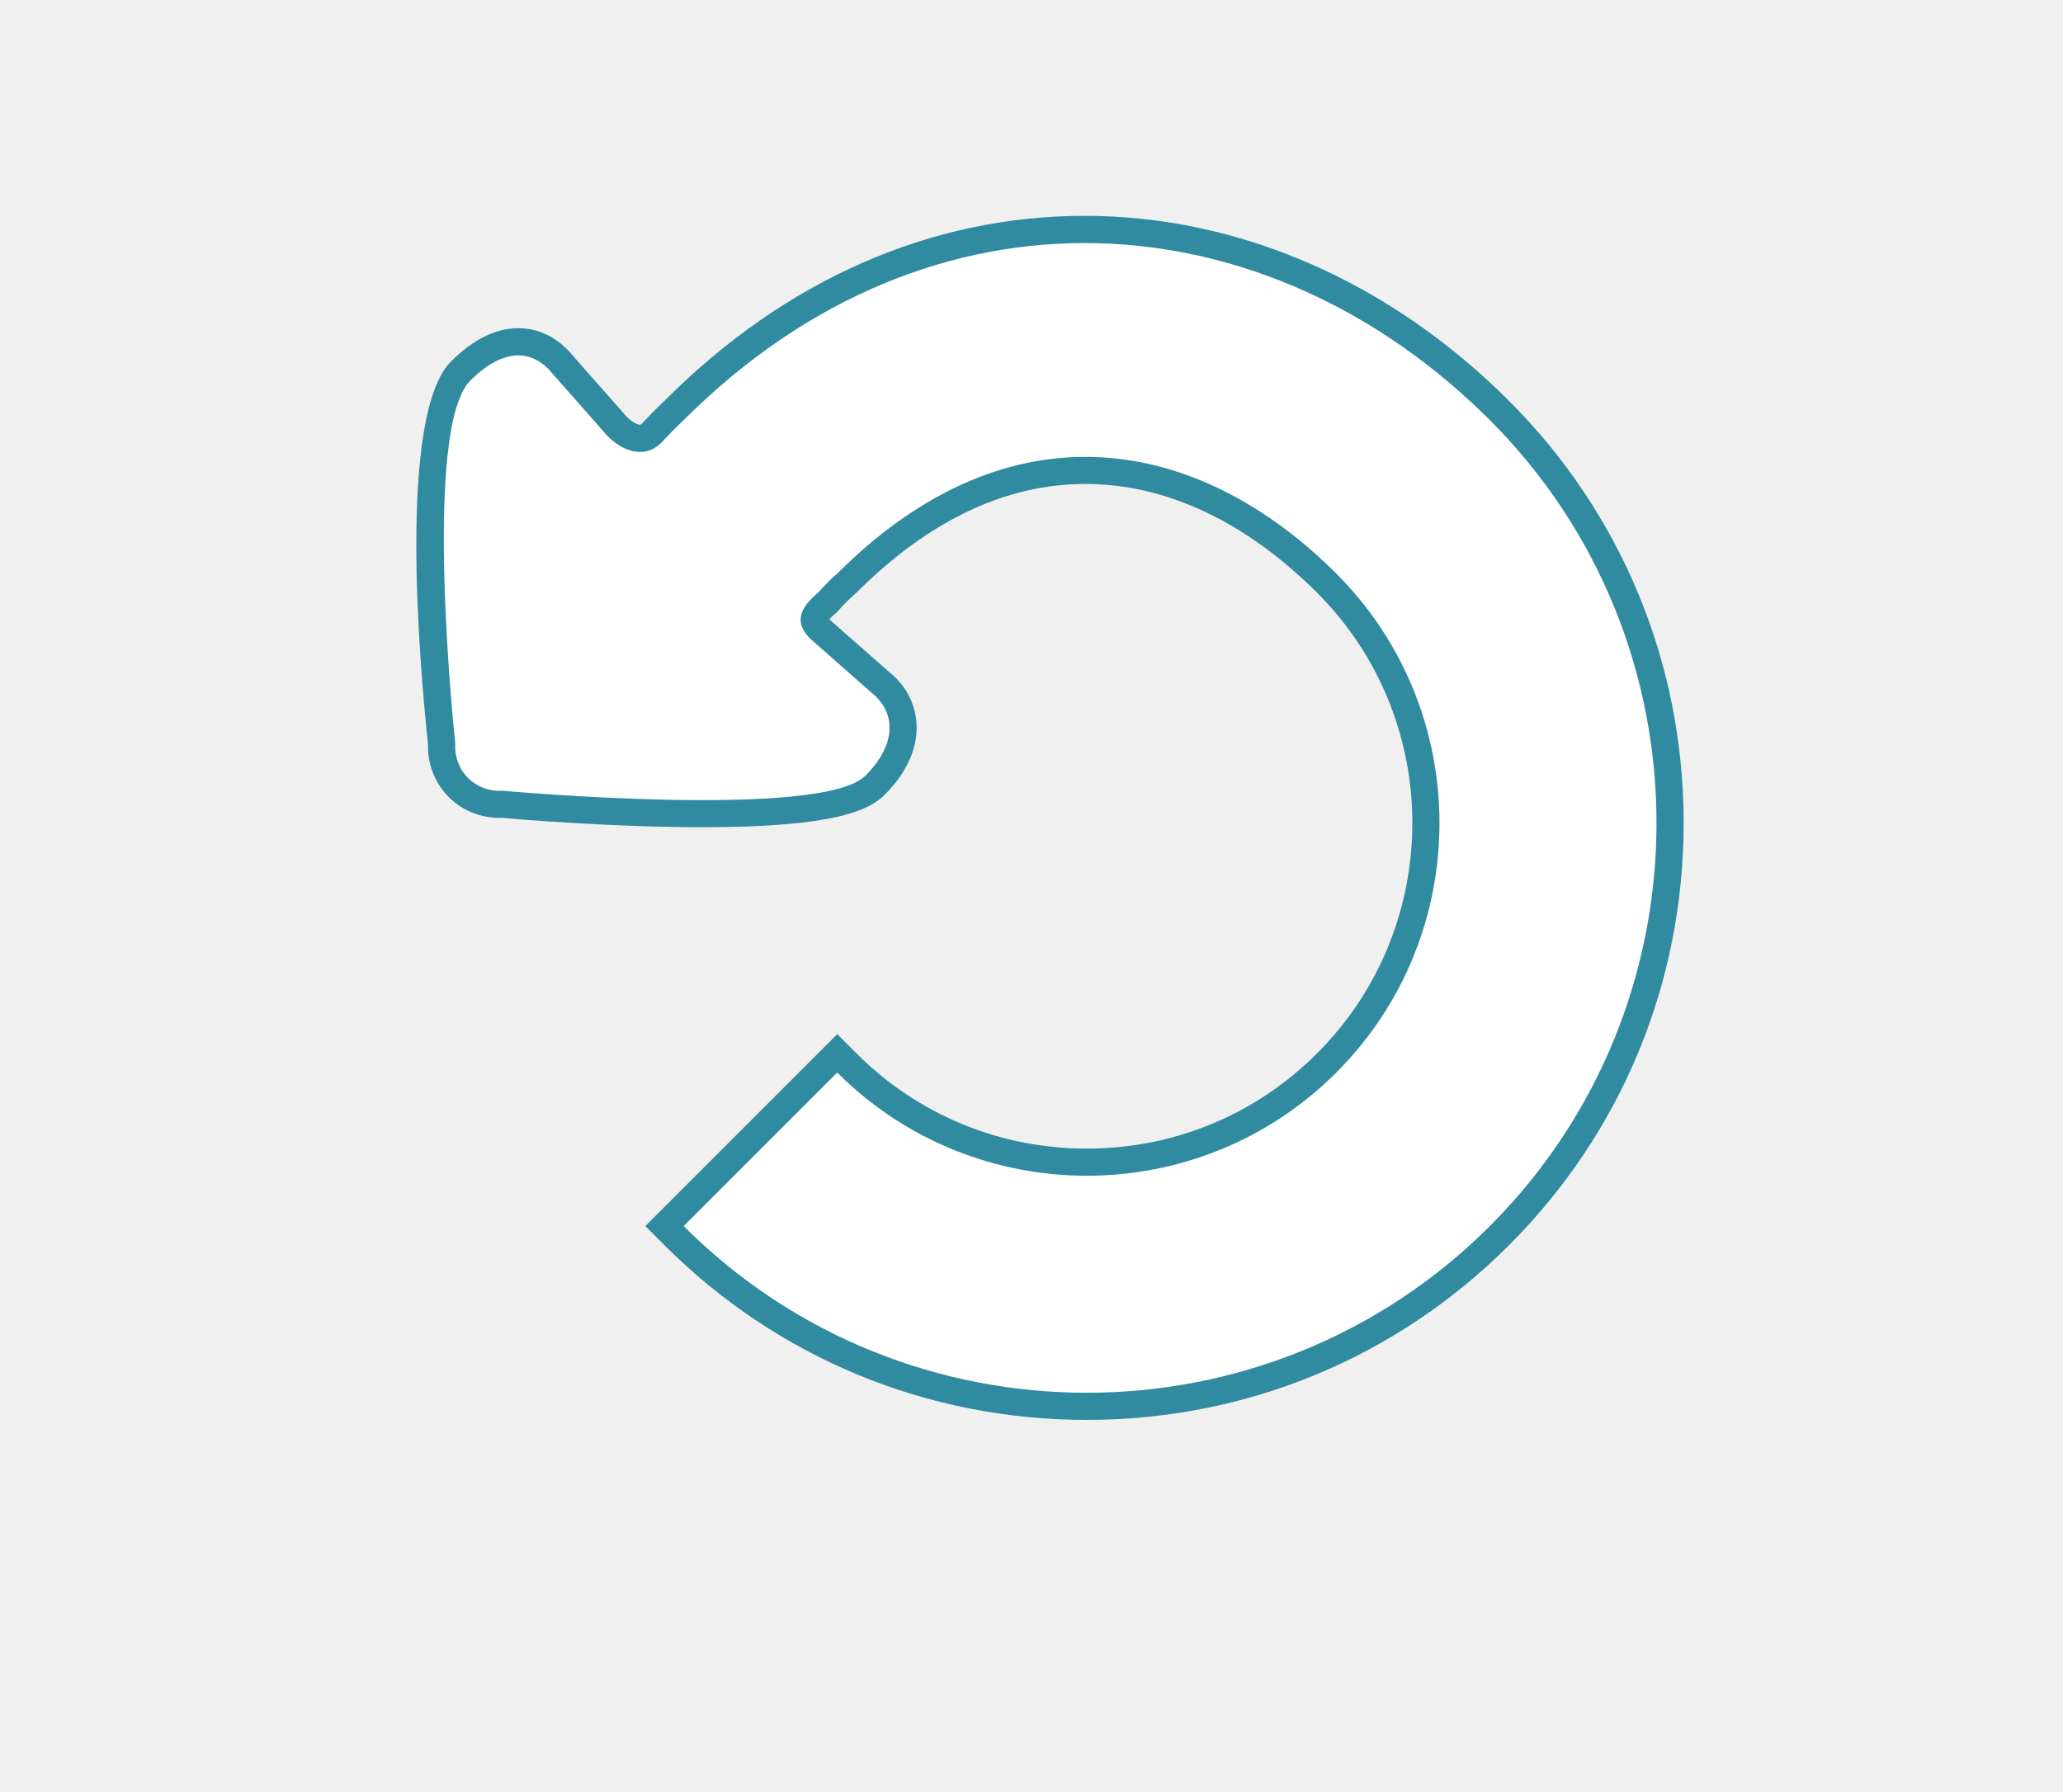
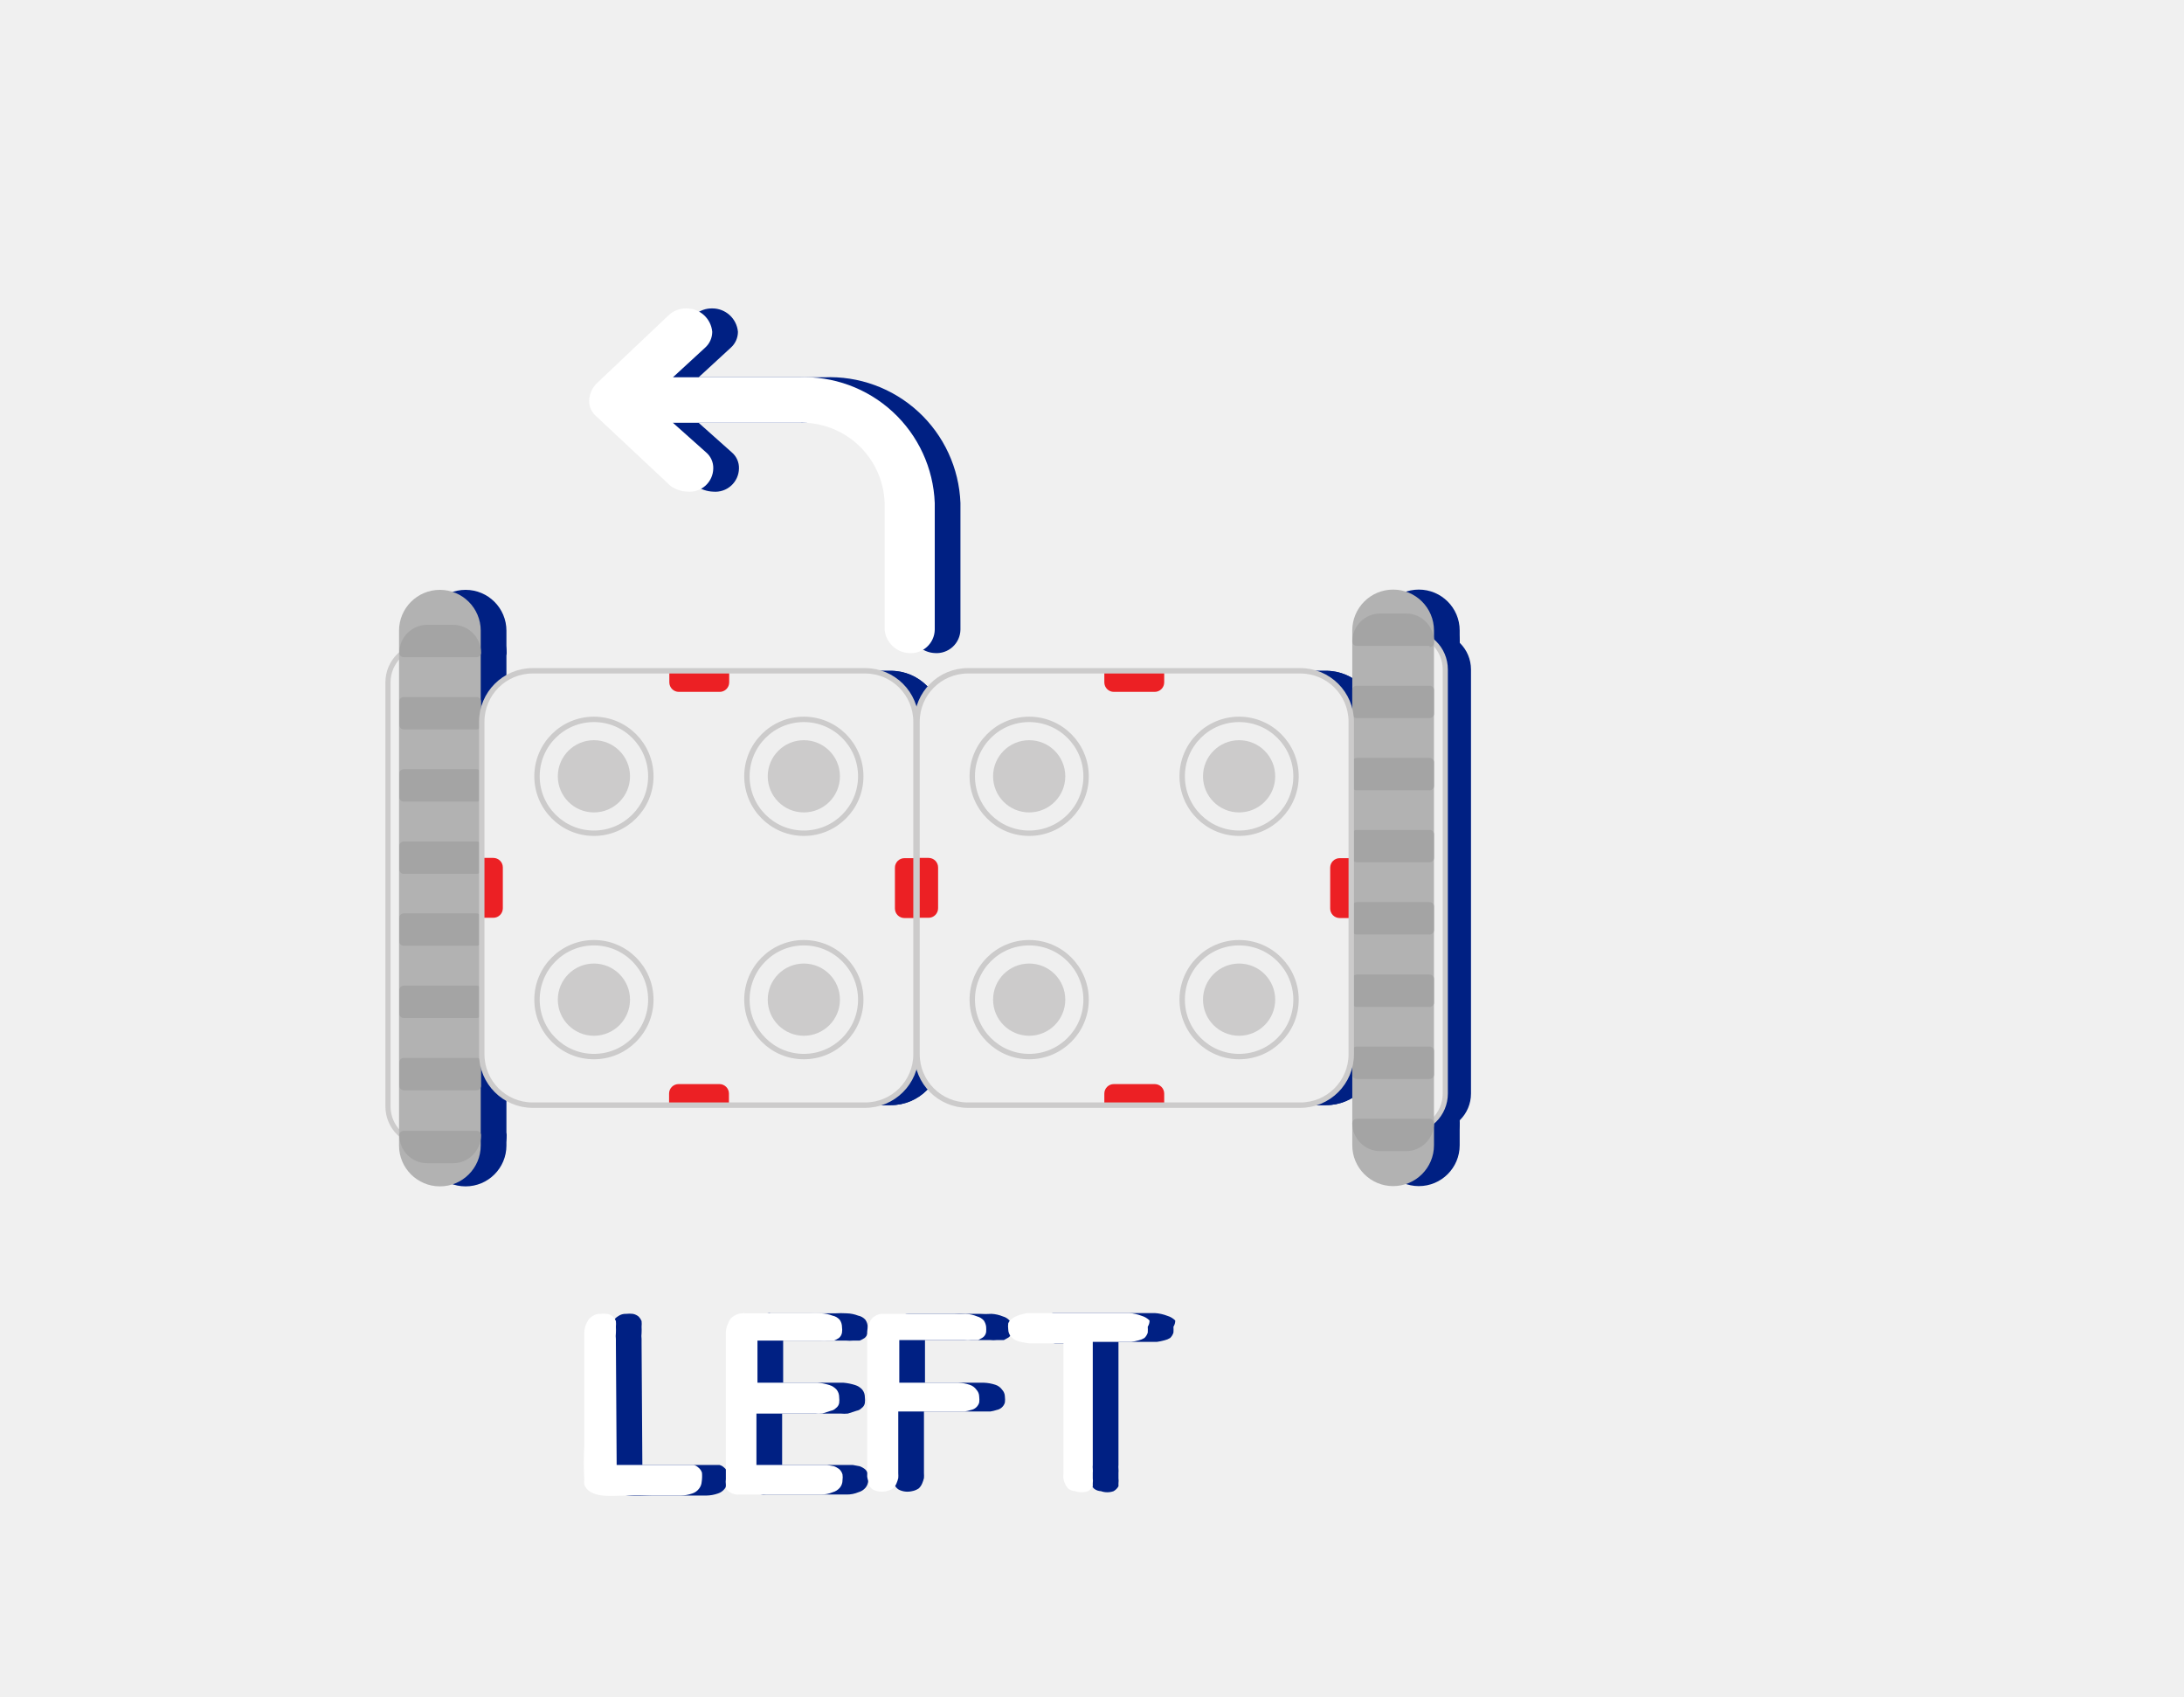
- <svg xmlns="http://www.w3.org/2000/svg" width="76" height="66" viewBox="0 0 76 66">
-   <path fill="#308BA0" d="M40.036 52.318c-5.883 0-11.408-2.285-15.556-6.436l-.707-.707 7.071-7.07.707.707c2.263 2.264 5.276 3.51 8.485 3.51s6.223-1.246 8.485-3.51c4.679-4.68 4.679-12.292 0-16.972-2.623-2.622-5.573-4.008-8.535-4.008-2.938 0-5.776 1.349-8.438 4.008l-.041.041-.045.036a6.004 6.004 0 0 0-.574.58l-.057.064-.066.055a1.682 1.682 0 0 0-.216.203c.029.027 2.204 1.94 2.204 1.94.59.459.966 1.146 1.012 1.896.039.625-.135 1.59-1.18 2.636-.554.554-1.815 1.189-6.693 1.189-3.384 0-6.903-.3-7.409-.345l-.069.002c-.746 0-1.431-.29-1.93-.817a2.638 2.638 0 0 1-.716-1.898c-.311-2.908-1.12-12.137.846-14.102.813-.813 1.646-1.227 2.476-1.227.805 0 1.529.383 2.094 1.105l1.761 1.994c.261.329.519.458.63.458.039 0 .09-.053.126-.097.052-.06.518-.548.808-.814 4.428-4.429 9.78-6.786 15.447-6.786 5.688 0 11.238 2.421 15.634 6.816 4.149 4.148 6.435 9.673 6.435 15.557 0 5.883-2.284 11.407-6.435 15.556-4.147 4.151-9.672 6.436-15.554 6.436z" />
-   <path fill="#FFF" d="M54.885 15.479c-8.188-8.188-20.506-9.192-29.698 0-.271.249-.708.707-.708.707-.697.858-1.705.405-2.283-.33l-1.799-2.039c-.691-.885-1.753-1.11-3.075.212-1.797 1.797-.551 13.36-.551 13.36-.056 1.019.73 1.804 1.747 1.747 0 0 11.741 1.068 13.36-.551 1.211-1.212 1.097-2.384.214-3.073l-2.041-1.801c-.733-.576-.774-1.172.084-1.869 0 0 .413-.474.708-.707 6.364-6.363 13.316-5.068 18.386 0 5.068 5.069 5.067 13.316 0 18.385-5.068 5.069-13.315 5.069-18.386 0l-5.657 5.657c8.188 8.188 21.511 8.188 29.698 0 8.186-8.188 8.189-21.51.001-29.698z" />
+ <svg xmlns="http://www.w3.org/2000/svg" width="85" height="66" viewBox="-15 -12 85 66">
+   <defs>
+     <style>.cls-1{fill:#002083;}.cls-2{fill:#fff;}.cls-3{fill:#efefef;}.cls-4,.cls-8{fill:none;stroke:#cccbcb;stroke-miterlimit:10;}.cls-4{stroke-width:0.2px;}.cls-5{fill:#b2b2b2;}.cls-6{fill:#a4a4a4;}.cls-7{fill:#ec2024;}.cls-8{stroke-width:0.21px;}.cls-9{fill:#cccbcb;}</style>
+   </defs>
+   <g id="레이어_2" data-name="레이어 2">
+     <g id="레이어_1-2" data-name="레이어 1">
+       <path class="cls-1" d="M13.31,45.65a.49.49,0,0,1-.11.28.53.53,0,0,1-.26.18,1.42,1.42,0,0,1-.45.08l-.47,0H10.39c-.52,0-1.44.14-1.65-.43a.65.65,0,0,1,0-.19,11.7,11.7,0,0,1,0-1.32l0-1.45V41.49c0-.48,0-.81,0-1.26v0c0-.13,0-.27,0-.4a.88.88,0,0,1,.11-.39.51.51,0,0,1,.21-.23.49.49,0,0,1,.31-.09,1.1,1.1,0,0,1,.26,0,.49.49,0,0,1,.23.11.56.56,0,0,1,.11.17,1.19,1.19,0,0,1,0,.22,2.42,2.42,0,0,1,0,.25.93.93,0,0,0,0,.23v.18L10,45l2,0h.47l.27,0,.26,0a.39.39,0,0,1,.18.1.41.41,0,0,1,.14.2A1.46,1.46,0,0,1,13.31,45.65Z" />
+       <path class="cls-1" d="M15.48,40.23l0,1.57h2.35a2.11,2.11,0,0,1,.45.09.62.62,0,0,1,.28.18.46.46,0,0,1,.1.29.9.9,0,0,1,0,.23.31.31,0,0,1-.13.2.35.35,0,0,1-.19.1L18,43a1.27,1.27,0,0,1-.28,0H15.44l0,2,2,0h.75l.27.05a.75.75,0,0,1,.2.11.43.43,0,0,1,.13.21.77.77,0,0,1,0,.22.45.45,0,0,1-.1.29.55.55,0,0,1-.28.18,1.14,1.14,0,0,1-.46.09l-.46,0H14.8a.61.61,0,0,1-.38-.08.4.4,0,0,1-.17-.19.11.11,0,0,1,0-.06l0-.06a.78.78,0,0,1,0-.21l0-.2v-.16s0-.11,0-.16v-.78l0-1.44V41.47c0-.48,0-.81,0-1.25v0c0-.14,0-.27,0-.4a1,1,0,0,1,.11-.38.45.45,0,0,1,.21-.24.57.57,0,0,1,.31-.1.23.23,0,0,1,.12,0v0H16c.53,0,1,0,1.5,0h0a3.54,3.54,0,0,1,.46,0,1.33,1.33,0,0,1,.44.09.5.5,0,0,1,.28.16.49.49,0,0,1,.09.28.75.75,0,0,1,0,.22.35.35,0,0,1-.12.21,1.09,1.09,0,0,1-.19.1l-.25,0a1.42,1.42,0,0,1-.29,0H15.48Z" />
+       <path class="cls-1" d="M24.38,39.62a1.36,1.36,0,0,1,0,.21.32.32,0,0,1-.13.21l-.18.1-.27,0a1.18,1.18,0,0,1-.27,0H21v1.66H23.3a1.63,1.63,0,0,1,.44.08.51.51,0,0,1,.26.19.4.4,0,0,1,.11.27.9.9,0,0,1,0,.23.41.41,0,0,1-.32.29,1.53,1.53,0,0,1-.25.06l-.28,0h-2.3l0,2.32v.08a1.37,1.37,0,0,1,0,.19,1.29,1.29,0,0,1-.07.21.57.57,0,0,1-.13.19.67.67,0,0,1-.27.11.75.75,0,0,1-.51-.06.46.46,0,0,1-.17-.19l0-.06,0-.06a.56.56,0,0,1-.06-.21,1.5,1.5,0,0,0,0-.2.43.43,0,0,1,0-.16V42.81c0-.42,0-.87,0-1.33s0-.81,0-1.25v0c0-.14,0-.27,0-.4a1,1,0,0,1,.1-.39.45.45,0,0,1,.2-.23.54.54,0,0,1,.32-.09h.13l1,0h1.63a3.46,3.46,0,0,0,.46,0,1.34,1.34,0,0,1,.44.1.53.53,0,0,1,.26.16A.55.55,0,0,1,24.38,39.62Z" />
+       <path class="cls-1" d="M30.67,39.62a1.79,1.79,0,0,1,0,.23.48.48,0,0,1-.13.21.73.73,0,0,1-.22.09,2.11,2.11,0,0,1-.29.06h-1.5c0,.82,0,1.82,0,4V45a.71.71,0,0,0,0,.15.92.92,0,0,1,0,.16q0,.09,0,.21a.72.72,0,0,1,0,.19s0,.05,0,.06l0,.06a.5.5,0,0,1-.19.19.73.73,0,0,1-.49,0,.47.47,0,0,1-.26-.09.55.55,0,0,1-.13-.18.65.65,0,0,1-.07-.21.68.68,0,0,1,0-.19V40.27c-.16,0-1.14,0-1.32,0a3.24,3.24,0,0,1-.39-.07.63.63,0,0,1-.33-.19.44.44,0,0,1-.11-.29.86.86,0,0,1,0-.23.39.39,0,0,1,.16-.19,1,1,0,0,1,.29-.14,1.91,1.91,0,0,1,.3-.07h.33c.47,0,.87,0,1.33,0,.77,0,1.54,0,2.3,0a1.66,1.66,0,0,1,.49.11.69.69,0,0,1,.3.18A.43.43,0,0,1,30.67,39.62Z" />
+       <path class="cls-2" d="M12.31,45.65a.49.49,0,0,1-.11.28.53.53,0,0,1-.26.18,1.42,1.42,0,0,1-.45.08l-.47,0H9.39c-.52,0-1.44.14-1.65-.43a.65.65,0,0,1,0-.19,11.7,11.7,0,0,1,0-1.32l0-1.45V41.49c0-.48,0-.81,0-1.26v0c0-.13,0-.27,0-.4a.88.88,0,0,1,.11-.39.51.51,0,0,1,.21-.23.49.49,0,0,1,.31-.09,1.1,1.1,0,0,1,.26,0,.49.49,0,0,1,.23.11.56.56,0,0,1,.11.17,1.19,1.19,0,0,1,0,.22,2.42,2.42,0,0,1,0,.25.93.93,0,0,0,0,.23v.18L9,45l2,0h.47l.27,0,.26,0a.39.39,0,0,1,.18.1.41.41,0,0,1,.14.2A1.46,1.46,0,0,1,12.31,45.65Z" />
+       <path class="cls-2" d="M14.48,40.23l0,1.57h2.35a2.11,2.11,0,0,1,.45.09.62.62,0,0,1,.28.18.46.46,0,0,1,.1.29.9.9,0,0,1,0,.23.31.31,0,0,1-.13.2.35.35,0,0,1-.19.1L17,43a1.27,1.27,0,0,1-.28,0H14.44l0,2,2,0h.75l.27.05a.75.75,0,0,1,.2.11.43.43,0,0,1,.13.21.77.77,0,0,1,0,.22.45.45,0,0,1-.1.29.55.55,0,0,1-.28.18,1.14,1.14,0,0,1-.46.09l-.46,0H13.8a.61.61,0,0,1-.38-.08.4.4,0,0,1-.17-.19.11.11,0,0,1,0-.06l0-.06a.78.78,0,0,1,0-.21l0-.2v-.16s0-.11,0-.16v-.78l0-1.44V41.47c0-.48,0-.81,0-1.25v0c0-.14,0-.27,0-.4a1,1,0,0,1,.11-.38.45.45,0,0,1,.21-.24.57.57,0,0,1,.31-.1.23.23,0,0,1,.12,0v0H15c.53,0,1,0,1.5,0h0a3.54,3.54,0,0,1,.46,0,1.33,1.33,0,0,1,.44.09.5.5,0,0,1,.28.16.49.49,0,0,1,.09.28.75.75,0,0,1,0,.22.35.35,0,0,1-.12.21,1.09,1.09,0,0,1-.19.1l-.25,0a1.42,1.42,0,0,1-.29,0H14.48Z" />
+       <path class="cls-2" d="M23.38,39.62a1.36,1.36,0,0,1,0,.21.32.32,0,0,1-.13.21l-.18.1-.27,0a1.18,1.18,0,0,1-.27,0H20v1.66H22.3a1.63,1.63,0,0,1,.44.08.51.51,0,0,1,.26.19.4.4,0,0,1,.11.27.9.9,0,0,1,0,.23.41.41,0,0,1-.32.29,1.53,1.53,0,0,1-.25.06l-.28,0h-2.3l0,2.32v.08a1.37,1.37,0,0,1,0,.19,1.29,1.29,0,0,1-.07.21.57.57,0,0,1-.13.19.67.67,0,0,1-.27.11.75.75,0,0,1-.51-.06.46.46,0,0,1-.17-.19l0-.06,0-.06a.56.56,0,0,1-.06-.21,1.5,1.5,0,0,0,0-.2.43.43,0,0,1,0-.16V42.81c0-.42,0-.87,0-1.33s0-.81,0-1.25v0c0-.14,0-.27,0-.4a1,1,0,0,1,.1-.39.45.45,0,0,1,.2-.23.54.54,0,0,1,.32-.09h.13l1,0h1.63a3.46,3.46,0,0,0,.46,0,1.34,1.34,0,0,1,.44.1.53.53,0,0,1,.26.16A.55.55,0,0,1,23.38,39.62Z" />
+       <path class="cls-2" d="M29.67,39.62a1.79,1.79,0,0,1,0,.23.48.48,0,0,1-.13.21.73.73,0,0,1-.22.09,2.11,2.11,0,0,1-.29.06h-1.5c0,.82,0,1.82,0,4V45a.71.71,0,0,0,0,.15.92.92,0,0,1,0,.16q0,.09,0,.21a.72.72,0,0,1,0,.19s0,.05,0,.06l0,.06a.5.5,0,0,1-.19.19.73.73,0,0,1-.49,0,.47.47,0,0,1-.26-.09.55.55,0,0,1-.13-.18.65.65,0,0,1-.07-.21.68.68,0,0,1,0-.19V40.27c-.16,0-1.14,0-1.32,0a3.24,3.24,0,0,1-.39-.07.63.63,0,0,1-.33-.19.44.44,0,0,1-.11-.29.86.86,0,0,1,0-.23.39.39,0,0,1,.16-.19,1,1,0,0,1,.29-.14,1.91,1.91,0,0,1,.3-.07h.33c.47,0,.87,0,1.33,0,.77,0,1.54,0,2.3,0a1.66,1.66,0,0,1,.49.11.69.69,0,0,1,.3.18A.43.43,0,0,1,29.67,39.62Z" />
+       <rect class="cls-1" x="1.1" y="13.11" width="3.18" height="19.4" rx="1.45" ry="1.45" transform="translate(5.38 45.61) rotate(180)" />
+       <rect class="cls-1" x="1.54" y="10.94" width="3.18" height="23.21" rx="1.59" ry="1.59" transform="translate(6.25 45.1) rotate(180)" />
+       <path class="cls-1" d="M2.62,12.31h1A1.09,1.09,0,0,1,4.72,13.4v0a.17.17,0,0,1-.17.17H1.71a.17.17,0,0,1-.17-.17v0A1.09,1.09,0,0,1,2.62,12.31Z" />
+       <rect class="cls-1" x="1.54" y="15.12" width="3.18" height="1.26" rx="0.17" ry="0.17" />
+       <rect class="cls-1" x="1.54" y="17.93" width="3.18" height="1.26" rx="0.17" ry="0.17" />
+       <rect class="cls-1" x="1.54" y="20.74" width="3.18" height="1.26" rx="0.17" ry="0.17" />
+       <rect class="cls-1" x="1.54" y="23.54" width="3.18" height="1.26" rx="0.17" ry="0.17" />
+       <rect class="cls-1" x="1.54" y="26.35" width="3.18" height="1.26" rx="0.17" ry="0.17" />
+       <rect class="cls-1" x="1.54" y="29.16" width="3.18" height="1.26" rx="0.17" ry="0.17" />
+       <path class="cls-1" d="M1.71,32H4.55a.17.17,0,0,1,.17.17v0a1.09,1.09,0,0,1-1.09,1.09h-1a1.09,1.09,0,0,1-1.09-1.09v0A.17.17,0,0,1,1.71,32Z" />
+       <rect class="cls-1" x="39.07" y="12.6" width="3.18" height="19.4" rx="1.45" ry="1.45" />
+       <rect class="cls-1" x="38.63" y="10.94" width="3.18" height="23.21" rx="1.59" ry="1.59" />
+       <path class="cls-1" d="M39.72,31.53h1a1.09,1.09,0,0,1,1.09,1.09v0a.17.17,0,0,1-.17.17H38.8a.17.17,0,0,1-.17-.17v0a1.09,1.09,0,0,1,1.09-1.09Z" transform="translate(80.44 64.32) rotate(180)" />
+       <rect class="cls-1" x="38.63" y="28.72" width="3.18" height="1.26" rx="0.17" ry="0.17" transform="translate(80.44 58.7) rotate(180)" />
+       <rect class="cls-1" x="38.63" y="25.91" width="3.18" height="1.26" rx="0.17" ry="0.17" transform="translate(80.44 53.09) rotate(180)" />
+       <rect class="cls-1" x="38.63" y="23.11" width="3.18" height="1.26" rx="0.17" ry="0.17" transform="translate(80.44 47.47) rotate(180)" />
+       <rect class="cls-1" x="38.63" y="20.3" width="3.18" height="1.26" rx="0.17" ry="0.17" transform="translate(80.44 41.85) rotate(180)" />
+       <rect class="cls-1" x="38.63" y="17.49" width="3.18" height="1.26" rx="0.17" ry="0.17" transform="translate(80.44 36.24) rotate(180)" />
+       <rect class="cls-1" x="38.63" y="14.68" width="3.18" height="1.26" rx="0.17" ry="0.17" transform="translate(80.44 30.62) rotate(180)" />
+       <path class="cls-1" d="M38.8,11.88h2.84a.17.17,0,0,1,.17.17v0a1.09,1.09,0,0,1-1.09,1.09h-1A1.09,1.09,0,0,1,38.63,12v0a.17.17,0,0,1,.17-.17Z" transform="translate(80.44 25.01) rotate(180)" />
+       <rect class="cls-1" x="4.75" y="14.1" width="16.9" height="16.9" rx="1.98" ry="1.98" />
+       <path class="cls-1" d="M12.79,13.34h.45a.37.37,0,0,1,.37.37v1.59a.37.37,0,0,1-.37.37h-.45a0,0,0,0,1,0,0V13.34A0,0,0,0,1,12.79,13.34Z" transform="translate(27.72 1.31) rotate(90)" />
+       <path class="cls-1" d="M12.79,29.42h.45a.37.37,0,0,1,.37.37v1.59a.37.37,0,0,1-.37.37h-.45a0,0,0,0,1,0,0V29.42A0,0,0,0,1,12.79,29.42Z" transform="translate(-17.38 43.79) rotate(-90)" />
+       <path class="cls-1" d="M20.83,21.38h.45a.37.37,0,0,1,.37.37v1.59a.37.37,0,0,1-.37.37h-.45a0,0,0,0,1,0,0V21.38A0,0,0,0,1,20.83,21.38Z" transform="translate(42.48 45.1) rotate(180)" />
+       <path class="cls-1" d="M4.75,21.38h.45a.37.37,0,0,1,.37.37v1.59a.37.37,0,0,1-.37.37H4.75a0,0,0,0,1,0,0V21.38A0,0,0,0,1,4.75,21.38Z" />
+       <rect class="cls-1" x="4.75" y="14.1" width="16.9" height="16.9" rx="1.98" ry="1.98" />
+       <rect class="cls-1" x="15.07" y="15.99" width="4.43" height="4.43" rx="2.22" ry="2.22" />
+       <rect class="cls-1" x="15.07" y="15.99" width="4.43" height="4.43" rx="2.22" ry="2.22" />
+       <rect class="cls-1" x="15.88" y="16.8" width="2.81" height="2.81" rx="1.41" ry="1.41" />
+       <rect class="cls-1" x="6.9" y="15.99" width="4.43" height="4.43" rx="2.22" ry="2.22" />
+       <rect class="cls-1" x="6.9" y="15.99" width="4.43" height="4.43" rx="2.22" ry="2.22" />
+       <rect class="cls-1" x="7.71" y="16.8" width="2.81" height="2.81" rx="1.41" ry="1.41" />
+       <rect class="cls-1" x="15.07" y="24.68" width="4.43" height="4.43" rx="2.22" ry="2.22" />
+       <rect class="cls-1" x="15.07" y="24.68" width="4.43" height="4.43" rx="2.22" ry="2.22" />
+       <rect class="cls-1" x="15.88" y="25.49" width="2.81" height="2.81" rx="1.41" ry="1.41" />
+       <rect class="cls-1" x="6.9" y="24.68" width="4.43" height="4.43" rx="2.22" ry="2.22" />
+       <rect class="cls-1" x="6.9" y="24.68" width="4.43" height="4.43" rx="2.22" ry="2.22" />
+       <rect class="cls-1" x="7.71" y="25.49" width="2.81" height="2.81" rx="1.41" ry="1.41" />
+       <rect class="cls-1" x="21.69" y="14.1" width="16.9" height="16.9" rx="1.98" ry="1.98" />
+       <path class="cls-1" d="M29.73,13.34h.45a.37.37,0,0,1,.37.37v1.59a.37.37,0,0,1-.37.37h-.45a0,0,0,0,1,0,0V13.34A0,0,0,0,1,29.73,13.34Z" transform="translate(44.65 -15.63) rotate(90)" />
+       <path class="cls-1" d="M29.73,29.42h.45a.37.37,0,0,1,.37.37v1.59a.37.37,0,0,1-.37.37h-.45a0,0,0,0,1,0,0V29.42A0,0,0,0,1,29.73,29.42Z" transform="translate(-0.44 60.73) rotate(-90)" />
+       <path class="cls-1" d="M37.77,21.38h.45a.37.37,0,0,1,.37.37v1.59a.37.37,0,0,1-.37.37h-.45a0,0,0,0,1,0,0V21.38A0,0,0,0,1,37.77,21.38Z" transform="translate(76.36 45.1) rotate(180)" />
+       <path class="cls-1" d="M21.69,21.38h.45a.37.37,0,0,1,.37.37v1.59a.37.37,0,0,1-.37.37h-.45a0,0,0,0,1,0,0V21.38A0,0,0,0,1,21.69,21.38Z" />
+       <rect class="cls-1" x="21.69" y="14.1" width="16.9" height="16.9" rx="1.98" ry="1.98" />
+       <rect class="cls-1" x="32.01" y="15.99" width="4.43" height="4.43" rx="2.22" ry="2.22" />
+       <rect class="cls-1" x="32.01" y="15.99" width="4.43" height="4.43" rx="2.22" ry="2.22" />
+       <rect class="cls-1" x="32.82" y="16.8" width="2.81" height="2.81" rx="1.41" ry="1.41" />
+       <rect class="cls-1" x="23.84" y="15.99" width="4.43" height="4.43" rx="2.22" ry="2.22" />
+       <rect class="cls-1" x="23.84" y="15.99" width="4.43" height="4.43" rx="2.22" ry="2.22" />
+       <rect class="cls-1" x="24.65" y="16.8" width="2.81" height="2.81" rx="1.41" ry="1.41" />
+       <rect class="cls-1" x="32.01" y="24.68" width="4.43" height="4.43" rx="2.22" ry="2.22" />
+       <rect class="cls-1" x="32.01" y="24.68" width="4.43" height="4.43" rx="2.22" ry="2.22" />
+       <rect class="cls-1" x="32.82" y="25.49" width="2.81" height="2.81" rx="1.41" ry="1.41" />
+       <rect class="cls-1" x="23.84" y="24.68" width="4.43" height="4.43" rx="2.22" ry="2.22" />
+       <rect class="cls-1" x="23.84" y="24.68" width="4.43" height="4.43" rx="2.22" ry="2.22" />
+       <rect class="cls-1" x="24.65" y="25.49" width="2.81" height="2.81" rx="1.41" ry="1.41" />
+       <rect class="cls-3" x="0.1" y="13.11" width="3.18" height="19.4" rx="1.45" ry="1.45" transform="translate(3.38 45.61) rotate(180)" />
+       <rect class="cls-3" x="38.07" y="12.6" width="3.18" height="19.4" rx="1.45" ry="1.45" />
+       <rect class="cls-4" x="0.1" y="13.11" width="3.18" height="19.4" rx="1.45" ry="1.45" transform="translate(3.38 45.61) rotate(180)" />
+       <rect class="cls-4" x="38.07" y="12.6" width="3.18" height="19.4" rx="1.45" ry="1.45" />
+       <rect class="cls-5" x="0.54" y="10.94" width="3.18" height="23.21" rx="1.59" ry="1.59" transform="translate(4.25 45.1) rotate(180)" />
+       <path class="cls-6" d="M1.62,12.31h1A1.09,1.09,0,0,1,3.72,13.4v0a.17.17,0,0,1-.17.17H.71a.17.17,0,0,1-.17-.17v0a1.09,1.09,0,0,1,1.09-1.09Z" />
+       <rect class="cls-6" x="0.54" y="15.12" width="3.18" height="1.26" rx="0.17" ry="0.17" />
+       <rect class="cls-6" x="0.54" y="17.93" width="3.18" height="1.26" rx="0.17" ry="0.17" />
+       <rect class="cls-6" x="0.54" y="20.74" width="3.18" height="1.26" rx="0.17" ry="0.17" />
+       <rect class="cls-6" x="0.54" y="23.54" width="3.18" height="1.26" rx="0.17" ry="0.17" />
+       <rect class="cls-6" x="0.54" y="26.35" width="3.18" height="1.26" rx="0.17" ry="0.17" />
+       <rect class="cls-6" x="0.54" y="29.16" width="3.18" height="1.26" rx="0.17" ry="0.17" />
+       <path class="cls-6" d="M.71,32H3.55a.17.17,0,0,1,.17.17v0a1.09,1.09,0,0,1-1.09,1.09h-1A1.09,1.09,0,0,1,.54,32.14v0A.17.17,0,0,1,.71,32Z" />
+       <rect class="cls-5" x="37.63" y="10.94" width="3.18" height="23.21" rx="1.59" ry="1.59" />
+       <path class="cls-6" d="M38.72,31.53h1a1.09,1.09,0,0,1,1.09,1.09v0a.17.17,0,0,1-.17.17H37.8a.17.17,0,0,1-.17-.17v0a1.09,1.09,0,0,1,1.09-1.09Z" transform="translate(78.44 64.32) rotate(180)" />
+       <rect class="cls-6" x="37.63" y="28.72" width="3.18" height="1.26" rx="0.17" ry="0.17" transform="translate(78.44 58.7) rotate(180)" />
+       <rect class="cls-6" x="37.63" y="25.91" width="3.18" height="1.26" rx="0.17" ry="0.17" transform="translate(78.44 53.09) rotate(180)" />
+       <rect class="cls-6" x="37.63" y="23.11" width="3.18" height="1.26" rx="0.17" ry="0.17" transform="translate(78.44 47.47) rotate(180)" />
+       <rect class="cls-6" x="37.63" y="20.3" width="3.18" height="1.26" rx="0.17" ry="0.17" transform="translate(78.44 41.85) rotate(180)" />
+       <rect class="cls-6" x="37.63" y="17.49" width="3.18" height="1.26" rx="0.17" ry="0.17" transform="translate(78.44 36.24) rotate(180)" />
+       <rect class="cls-6" x="37.63" y="14.68" width="3.18" height="1.26" rx="0.17" ry="0.17" transform="translate(78.44 30.62) rotate(180)" />
+       <path class="cls-6" d="M37.8,11.88h2.84a.17.17,0,0,1,.17.17v0a1.09,1.09,0,0,1-1.09,1.09h-1A1.09,1.09,0,0,1,37.63,12v0a.17.17,0,0,1,.17-.17Z" transform="translate(78.44 25.01) rotate(180)" />
+       <rect class="cls-3" x="3.75" y="14.1" width="16.9" height="16.9" rx="1.98" ry="1.98" />
+       <path class="cls-7" d="M11.79,13.34h.45a.37.37,0,0,1,.37.37v1.59a.37.37,0,0,1-.37.37h-.45a0,0,0,0,1,0,0V13.34A0,0,0,0,1,11.79,13.34Z" transform="translate(26.72 2.31) rotate(90)" />
+       <path class="cls-7" d="M11.79,29.42h.45a.37.37,0,0,1,.37.37v1.59a.37.37,0,0,1-.37.37h-.45a0,0,0,0,1,0,0V29.42A0,0,0,0,1,11.79,29.42Z" transform="translate(-18.38 42.79) rotate(-90)" />
+       <path class="cls-7" d="M19.83,21.38h.45a.37.37,0,0,1,.37.37v1.59a.37.37,0,0,1-.37.37h-.45a0,0,0,0,1,0,0V21.38A0,0,0,0,1,19.83,21.38Z" transform="translate(40.48 45.1) rotate(180)" />
+       <path class="cls-7" d="M3.75,21.38h.45a.37.37,0,0,1,.37.37v1.59a.37.37,0,0,1-.37.37H3.75a0,0,0,0,1,0,0V21.38A0,0,0,0,1,3.75,21.38Z" />
+       <rect class="cls-8" x="3.75" y="14.1" width="16.9" height="16.9" rx="1.98" ry="1.98" />
+       <rect class="cls-3" x="14.07" y="15.99" width="4.43" height="4.43" rx="2.22" ry="2.22" />
+       <rect class="cls-8" x="14.07" y="15.99" width="4.43" height="4.43" rx="2.22" ry="2.22" />
+       <rect class="cls-9" x="14.88" y="16.8" width="2.81" height="2.81" rx="1.41" ry="1.41" />
+       <rect class="cls-3" x="5.9" y="15.99" width="4.43" height="4.43" rx="2.22" ry="2.22" />
+       <rect class="cls-8" x="5.9" y="15.99" width="4.43" height="4.43" rx="2.22" ry="2.22" />
+       <rect class="cls-9" x="6.71" y="16.8" width="2.81" height="2.81" rx="1.41" ry="1.41" />
+       <rect class="cls-3" x="14.07" y="24.68" width="4.43" height="4.43" rx="2.22" ry="2.22" />
+       <rect class="cls-8" x="14.07" y="24.68" width="4.43" height="4.43" rx="2.22" ry="2.22" />
+       <rect class="cls-9" x="14.88" y="25.49" width="2.81" height="2.81" rx="1.41" ry="1.41" />
+       <rect class="cls-3" x="5.9" y="24.68" width="4.43" height="4.43" rx="2.22" ry="2.22" />
+       <rect class="cls-8" x="5.9" y="24.68" width="4.43" height="4.43" rx="2.22" ry="2.22" />
+       <rect class="cls-9" x="6.71" y="25.49" width="2.81" height="2.81" rx="1.41" ry="1.41" />
+       <rect class="cls-3" x="20.69" y="14.1" width="16.9" height="16.9" rx="1.98" ry="1.98" />
+       <path class="cls-7" d="M28.73,13.34h.45a.37.37,0,0,1,.37.37v1.59a.37.37,0,0,1-.37.37h-.45a0,0,0,0,1,0,0V13.34A0,0,0,0,1,28.73,13.34Z" transform="translate(43.65 -14.63) rotate(90)" />
+       <path class="cls-7" d="M28.73,29.42h.45a.37.37,0,0,1,.37.37v1.59a.37.37,0,0,1-.37.37h-.45a0,0,0,0,1,0,0V29.42A0,0,0,0,1,28.73,29.42Z" transform="translate(-1.44 59.73) rotate(-90)" />
+       <path class="cls-7" d="M36.77,21.38h.45a.37.37,0,0,1,.37.37v1.59a.37.37,0,0,1-.37.37h-.45a0,0,0,0,1,0,0V21.38A0,0,0,0,1,36.77,21.38Z" transform="translate(74.36 45.1) rotate(180)" />
+       <path class="cls-7" d="M20.69,21.38h.45a.37.37,0,0,1,.37.37v1.59a.37.37,0,0,1-.37.37h-.45a0,0,0,0,1,0,0V21.38A0,0,0,0,1,20.69,21.38Z" />
+       <rect class="cls-8" x="20.69" y="14.1" width="16.9" height="16.9" rx="1.98" ry="1.98" />
+       <rect class="cls-3" x="31.01" y="15.99" width="4.43" height="4.43" rx="2.22" ry="2.22" />
+       <rect class="cls-8" x="31.01" y="15.99" width="4.43" height="4.43" rx="2.22" ry="2.22" />
+       <rect class="cls-9" x="31.82" y="16.8" width="2.81" height="2.81" rx="1.41" ry="1.41" />
+       <rect class="cls-3" x="22.84" y="15.99" width="4.43" height="4.43" rx="2.22" ry="2.22" />
+       <rect class="cls-8" x="22.84" y="15.99" width="4.43" height="4.43" rx="2.22" ry="2.22" />
+       <rect class="cls-9" x="23.65" y="16.8" width="2.81" height="2.81" rx="1.41" ry="1.41" />
+       <rect class="cls-3" x="31.01" y="24.68" width="4.43" height="4.43" rx="2.22" ry="2.22" />
+       <rect class="cls-8" x="31.01" y="24.68" width="4.43" height="4.43" rx="2.22" ry="2.22" />
+       <rect class="cls-9" x="31.82" y="25.49" width="2.81" height="2.81" rx="1.41" ry="1.41" />
+       <rect class="cls-3" x="22.84" y="24.68" width="4.43" height="4.43" rx="2.22" ry="2.22" />
+       <rect class="cls-8" x="22.84" y="24.68" width="4.43" height="4.43" rx="2.22" ry="2.22" />
+       <rect class="cls-9" x="23.65" y="25.49" width="2.81" height="2.81" rx="1.41" ry="1.41" />
+       <path class="cls-1" d="M17.07,2.68H12.19l1.25-1.15a.83.83,0,0,0,.28-.62,1,1,0,0,0-1-.91,1,1,0,0,0-.67.24L9.22,2.92a1,1,0,0,0-.29.67.77.77,0,0,0,.29.62L12.09,6.9a1.2,1.2,0,0,0,.67.23.92.92,0,0,0,1-.9.79.79,0,0,0-.28-.63L12.19,4.45h4.88a3.23,3.23,0,0,1,3.36,3.12V12.5a1,1,0,0,0,.95.91.93.93,0,0,0,1-.91V7.57A5.09,5.09,0,0,0,17.07,2.68Z" />
+       <path class="cls-2" d="M16.07,2.68H11.19l1.25-1.15a.83.83,0,0,0,.28-.62,1,1,0,0,0-1-.91,1,1,0,0,0-.67.24L8.22,2.92a1,1,0,0,0-.29.67.77.77,0,0,0,.29.62L11.09,6.9a1.2,1.2,0,0,0,.67.23.92.92,0,0,0,1-.9.79.79,0,0,0-.28-.63L11.19,4.45h4.88a3.23,3.23,0,0,1,3.36,3.12V12.5a1,1,0,0,0,.95.91.93.93,0,0,0,1-.91V7.57A5.09,5.09,0,0,0,16.07,2.68Z" />
+     </g>
+   </g>
</svg>
